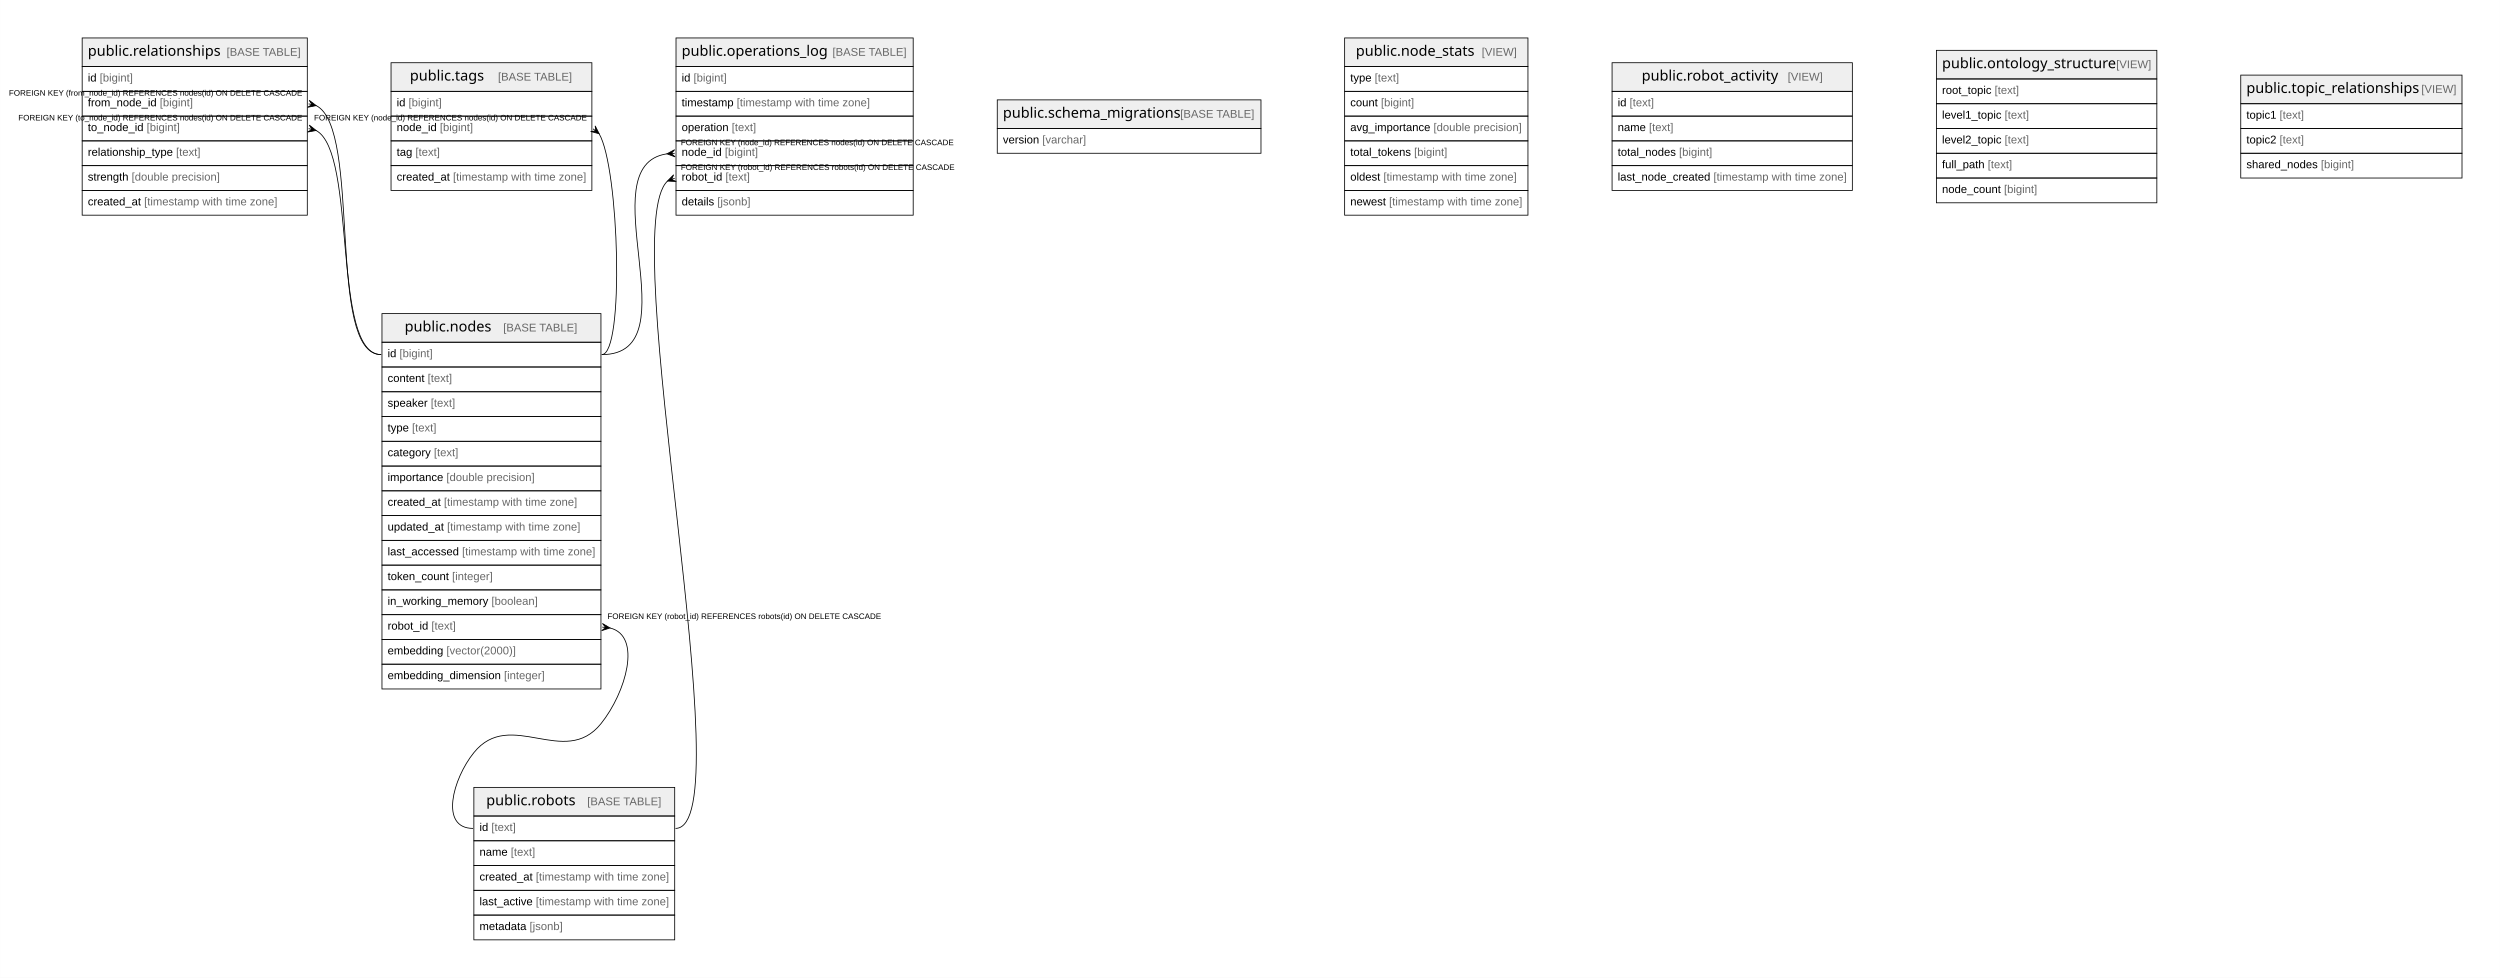
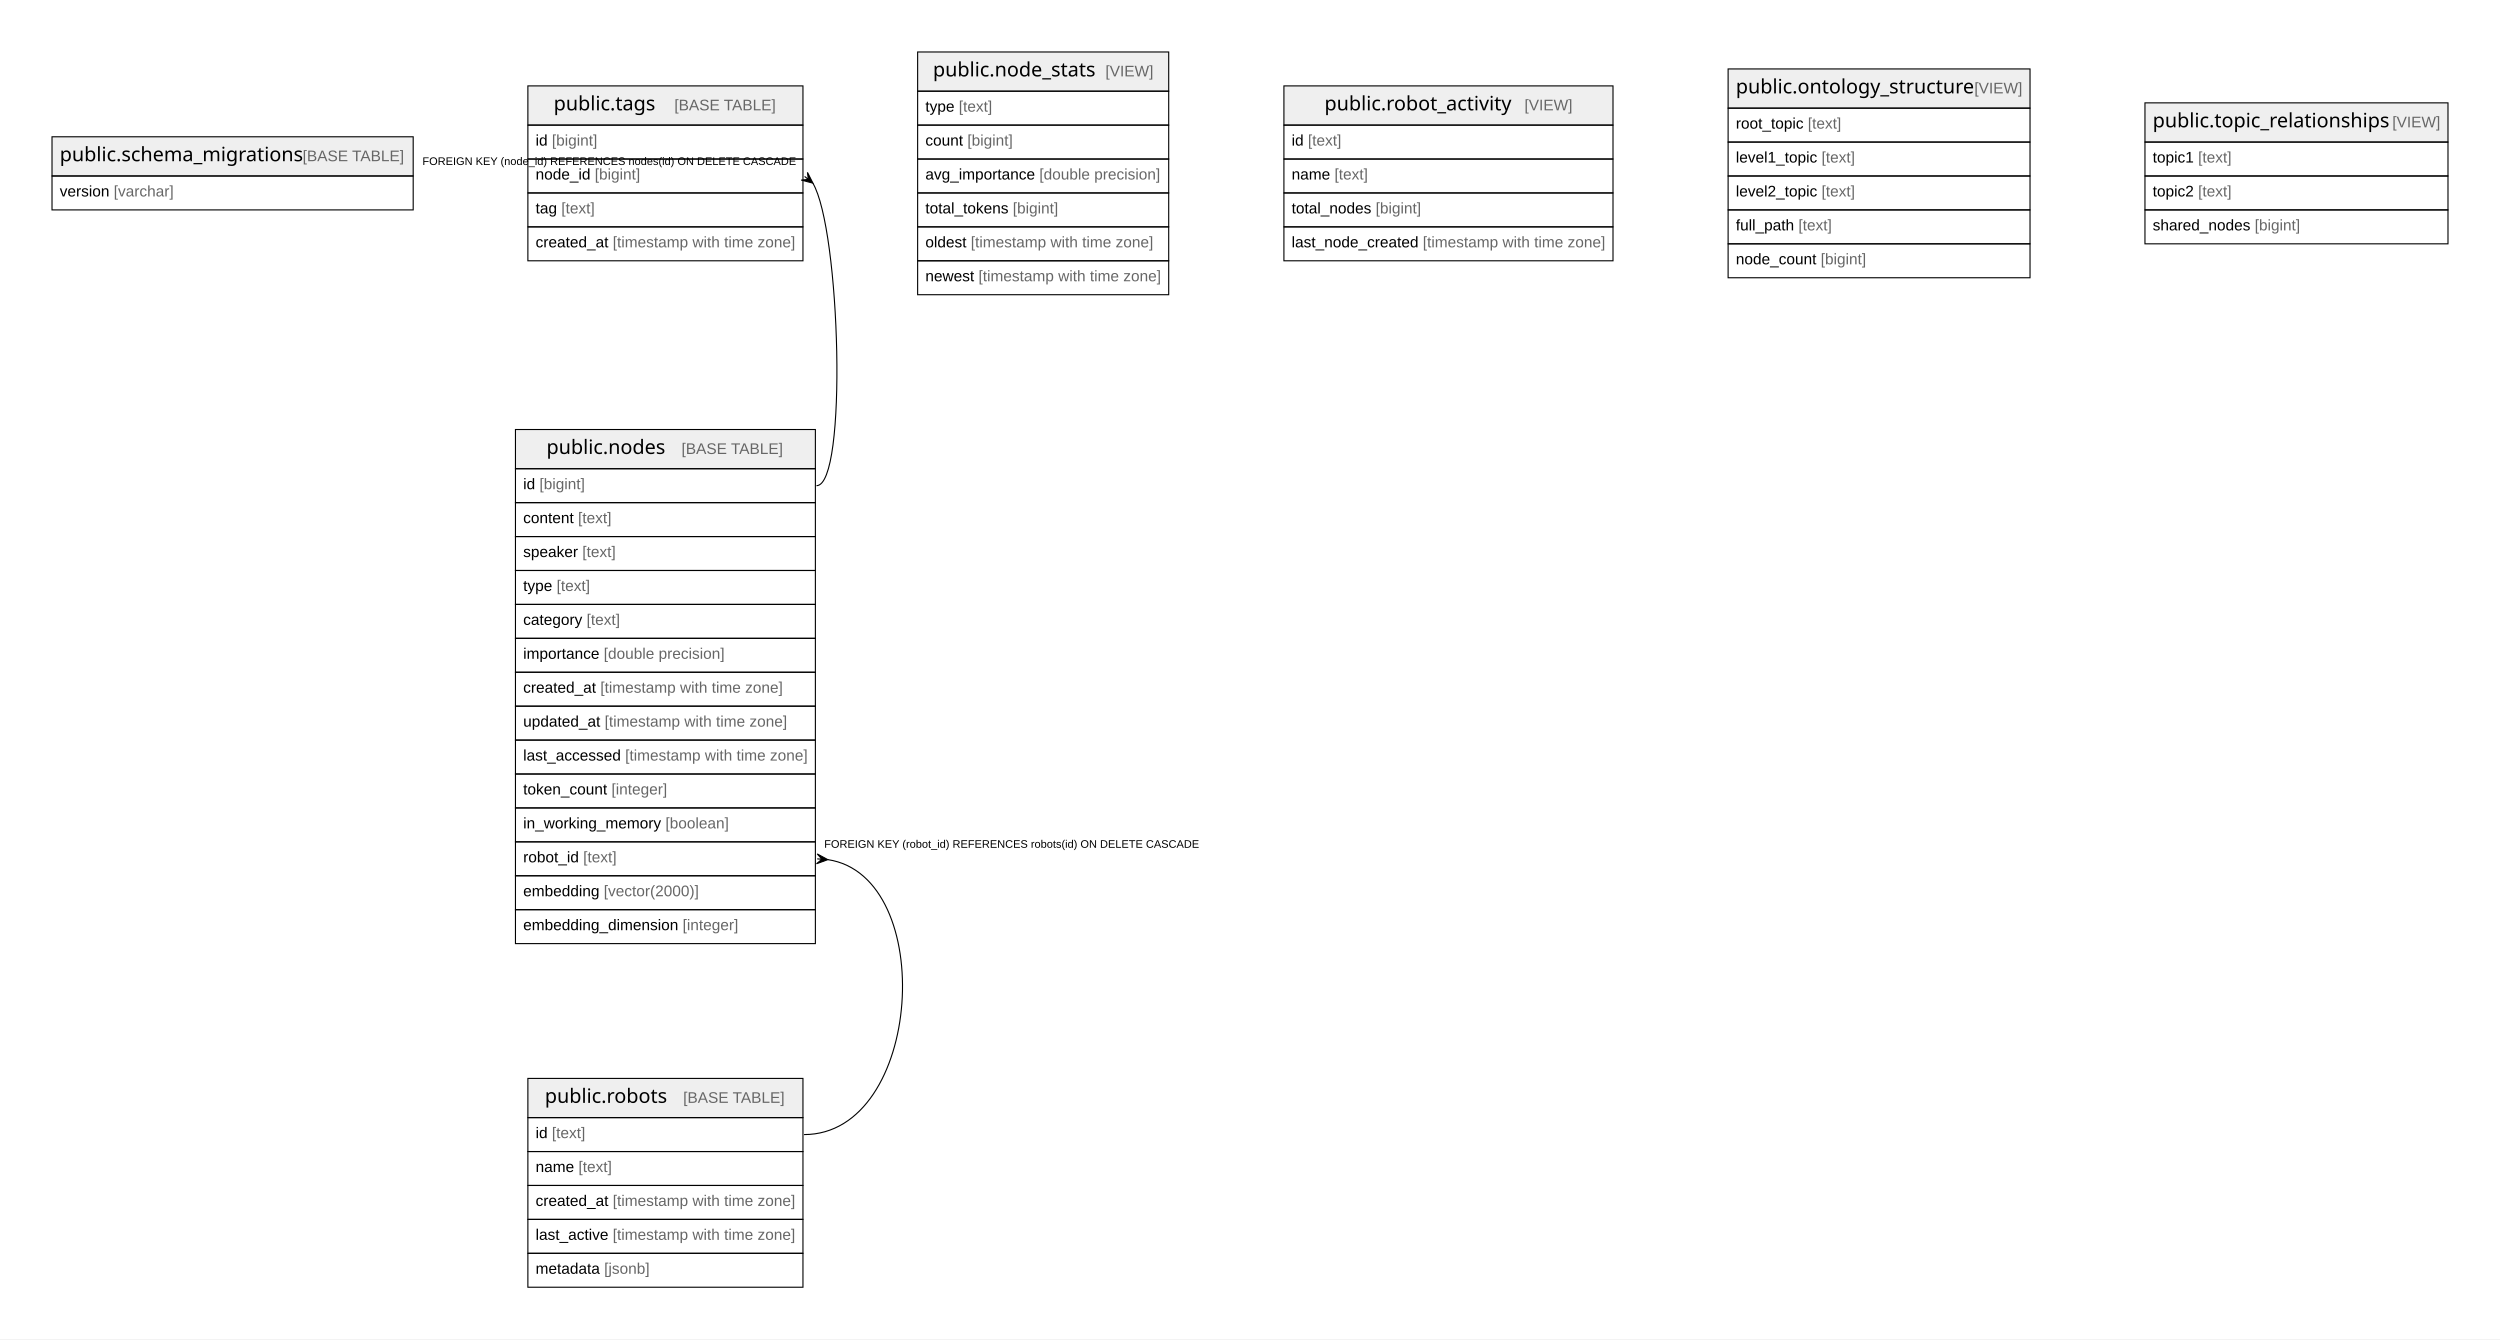
- <svg xmlns="http://www.w3.org/2000/svg" width="3109pt" height="1216pt" viewBox="0.00 0.00 3108.90 1216.00">
+ <svg xmlns="http://www.w3.org/2000/svg" width="2270pt" height="1216pt" viewBox="0.00 0.00 2269.95 1216.00">
  <g id="graph0" class="graph" transform="scale(1 1) rotate(0) translate(4 1212)">
-     <polygon fill="white" stroke="none" points="-4,4 -4,-1212 3104.9,-1212 3104.9,4 -4,4" />
+     <polygon fill="white" stroke="none" points="-4,4 -4,-1212 2265.95,-1212 2265.95,4 -4,4" />
    <g id="node1" class="node">
-       <polygon fill="#efefef" stroke="none" points="98.14,-1129.2 98.14,-1164.8 378.11,-1164.8 378.11,-1129.2 98.14,-1129.2" />
-       <polygon fill="none" stroke="black" points="98.14,-1129.2 98.14,-1164.8 378.11,-1164.8 378.11,-1129.2 98.14,-1129.2" />
-       <text text-anchor="start" x="105.14" y="-1142.6" font-family="Arial Bold" font-size="18.00">public.relationships</text>
-       <text text-anchor="start" x="246.62" y="-1142.6" font-family="Arial" font-size="14.00">    </text>
-       <text text-anchor="start" x="277.74" y="-1142.6" font-family="Arial" font-size="14.00" fill="#666666">[BASE TABLE]</text>
-       <polygon fill="none" stroke="black" points="98.14,-1098.4 98.14,-1129.2 378.11,-1129.2 378.11,-1098.4 98.14,-1098.4" />
-       <text text-anchor="start" x="105.14" y="-1110.6" font-family="Arial" font-size="14.00">id </text>
-       <text text-anchor="start" x="119.93" y="-1110.6" font-family="Arial" font-size="14.00" fill="#666666">[bigint]</text>
-       <polygon fill="none" stroke="black" points="98.14,-1067.6 98.14,-1098.4 378.11,-1098.4 378.11,-1067.6 98.14,-1067.6" />
-       <text text-anchor="start" x="105.14" y="-1079.8" font-family="Arial" font-size="14.00">from_node_id </text>
-       <text text-anchor="start" x="194.64" y="-1079.8" font-family="Arial" font-size="14.00" fill="#666666">[bigint]</text>
-       <polygon fill="none" stroke="black" points="98.14,-1036.8 98.14,-1067.6 378.11,-1067.6 378.11,-1036.8 98.14,-1036.8" />
-       <text text-anchor="start" x="105.14" y="-1049" font-family="Arial" font-size="14.00">to_node_id </text>
-       <text text-anchor="start" x="178.32" y="-1049" font-family="Arial" font-size="14.00" fill="#666666">[bigint]</text>
-       <polygon fill="none" stroke="black" points="98.14,-1006 98.14,-1036.8 378.11,-1036.8 378.11,-1006 98.14,-1006" />
-       <text text-anchor="start" x="105.14" y="-1018.2" font-family="Arial" font-size="14.00">relationship_type </text>
-       <text text-anchor="start" x="214.88" y="-1018.2" font-family="Arial" font-size="14.00" fill="#666666">[text]</text>
-       <polygon fill="none" stroke="black" points="98.14,-975.2 98.14,-1006 378.11,-1006 378.11,-975.2 98.14,-975.2" />
-       <text text-anchor="start" x="105.14" y="-987.4" font-family="Arial" font-size="14.00">strength </text>
-       <text text-anchor="start" x="159.62" y="-987.4" font-family="Arial" font-size="14.00" fill="#666666">[double precision]</text>
-       <polygon fill="none" stroke="black" points="98.14,-944.4 98.14,-975.2 378.11,-975.2 378.11,-944.4 98.14,-944.4" />
-       <text text-anchor="start" x="105.14" y="-956.6" font-family="Arial" font-size="14.00">created_at </text>
-       <text text-anchor="start" x="175.19" y="-956.6" font-family="Arial" font-size="14.00" fill="#666666">[timestamp with time zone]</text>
+       <polygon fill="#efefef" stroke="none" points="43.2,-1052.2 43.2,-1087.8 371.15,-1087.8 371.15,-1052.2 43.2,-1052.2" />
+       <polygon fill="none" stroke="black" points="43.2,-1052.2 43.2,-1087.8 371.15,-1087.8 371.15,-1052.2 43.2,-1052.2" />
+       <text text-anchor="start" x="50.2" y="-1065.6" font-family="Arial Bold" font-size="18.00">public.schema_migrations</text>
+       <text text-anchor="start" x="239.66" y="-1065.6" font-family="Arial" font-size="14.00">    </text>
+       <text text-anchor="start" x="270.77" y="-1065.6" font-family="Arial" font-size="14.00" fill="#666666">[BASE TABLE]</text>
+       <polygon fill="none" stroke="black" points="43.2,-1021.4 43.2,-1052.2 371.15,-1052.2 371.15,-1021.4 43.2,-1021.4" />
+       <text text-anchor="start" x="50.2" y="-1033.6" font-family="Arial" font-size="14.00">version </text>
+       <text text-anchor="start" x="99.22" y="-1033.6" font-family="Arial" font-size="14.00" fill="#666666">[varchar]</text>
+     </g>
+     <g id="node2" class="node">
+       <polygon fill="#efefef" stroke="none" points="475.29,-197.2 475.29,-232.8 725.06,-232.8 725.06,-197.2 475.29,-197.2" />
+       <polygon fill="none" stroke="black" points="475.29,-197.2 475.29,-232.8 725.06,-232.8 725.06,-197.2 475.29,-197.2" />
+       <text text-anchor="start" x="490.68" y="-210.6" font-family="Arial Bold" font-size="18.00">public.robots</text>
+       <text text-anchor="start" x="585.17" y="-210.6" font-family="Arial" font-size="14.00">    </text>
+       <text text-anchor="start" x="616.29" y="-210.6" font-family="Arial" font-size="14.00" fill="#666666">[BASE TABLE]</text>
+       <polygon fill="none" stroke="black" points="475.29,-166.4 475.29,-197.2 725.06,-197.2 725.06,-166.4 475.29,-166.4" />
+       <text text-anchor="start" x="482.29" y="-178.6" font-family="Arial" font-size="14.00">id </text>
+       <text text-anchor="start" x="497.07" y="-178.6" font-family="Arial" font-size="14.00" fill="#666666">[text]</text>
+       <polygon fill="none" stroke="black" points="475.29,-135.6 475.29,-166.4 725.06,-166.4 725.06,-135.6 475.29,-135.6" />
+       <text text-anchor="start" x="482.29" y="-147.8" font-family="Arial" font-size="14.00">name </text>
+       <text text-anchor="start" x="521.2" y="-147.8" font-family="Arial" font-size="14.00" fill="#666666">[text]</text>
+       <polygon fill="none" stroke="black" points="475.29,-104.8 475.29,-135.6 725.06,-135.6 725.06,-104.8 475.29,-104.8" />
+       <text text-anchor="start" x="482.29" y="-117" font-family="Arial" font-size="14.00">created_at </text>
+       <text text-anchor="start" x="552.34" y="-117" font-family="Arial" font-size="14.00" fill="#666666">[timestamp with time zone]</text>
+       <polygon fill="none" stroke="black" points="475.29,-74 475.29,-104.8 725.06,-104.8 725.06,-74 475.29,-74" />
+       <text text-anchor="start" x="482.29" y="-86.2" font-family="Arial" font-size="14.00">last_active </text>
+       <text text-anchor="start" x="552.32" y="-86.2" font-family="Arial" font-size="14.00" fill="#666666">[timestamp with time zone]</text>
+       <polygon fill="none" stroke="black" points="475.29,-43.2 475.29,-74 725.06,-74 725.06,-43.2 475.29,-43.2" />
+       <text text-anchor="start" x="482.29" y="-55.4" font-family="Arial" font-size="14.00">metadata </text>
+       <text text-anchor="start" x="544.55" y="-55.4" font-family="Arial" font-size="14.00" fill="#666666">[jsonb]</text>
+     </g>
+     <g id="node3" class="node">
+       <polygon fill="#efefef" stroke="none" points="464.01,-786.4 464.01,-822 736.34,-822 736.34,-786.4 464.01,-786.4" />
+       <polygon fill="none" stroke="black" points="464.01,-786.4 464.01,-822 736.34,-822 736.34,-786.4 464.01,-786.4" />
+       <text text-anchor="start" x="492.19" y="-799.8" font-family="Arial Bold" font-size="18.00">public.nodes</text>
+       <text text-anchor="start" x="583.67" y="-799.8" font-family="Arial" font-size="14.00">    </text>
+       <text text-anchor="start" x="614.79" y="-799.8" font-family="Arial" font-size="14.00" fill="#666666">[BASE TABLE]</text>
+       <polygon fill="none" stroke="black" points="464.01,-755.6 464.01,-786.4 736.34,-786.4 736.34,-755.6 464.01,-755.6" />
+       <text text-anchor="start" x="471.01" y="-767.8" font-family="Arial" font-size="14.00">id </text>
+       <text text-anchor="start" x="485.79" y="-767.8" font-family="Arial" font-size="14.00" fill="#666666">[bigint]</text>
+       <polygon fill="none" stroke="black" points="464.01,-724.8 464.01,-755.6 736.34,-755.6 736.34,-724.8 464.01,-724.8" />
+       <text text-anchor="start" x="471.01" y="-737" font-family="Arial" font-size="14.00">content </text>
+       <text text-anchor="start" x="520.82" y="-737" font-family="Arial" font-size="14.00" fill="#666666">[text]</text>
+       <polygon fill="none" stroke="black" points="464.01,-694 464.01,-724.8 736.34,-724.8 736.34,-694 464.01,-694" />
+       <text text-anchor="start" x="471.01" y="-706.2" font-family="Arial" font-size="14.00">speaker </text>
+       <text text-anchor="start" x="524.7" y="-706.2" font-family="Arial" font-size="14.00" fill="#666666">[text]</text>
+       <polygon fill="none" stroke="black" points="464.01,-663.2 464.01,-694 736.34,-694 736.34,-663.2 464.01,-663.2" />
+       <text text-anchor="start" x="471.01" y="-675.4" font-family="Arial" font-size="14.00">type </text>
+       <text text-anchor="start" x="501.36" y="-675.4" font-family="Arial" font-size="14.00" fill="#666666">[text]</text>
+       <polygon fill="none" stroke="black" points="464.01,-632.4 464.01,-663.2 736.34,-663.2 736.34,-632.4 464.01,-632.4" />
+       <text text-anchor="start" x="471.01" y="-644.6" font-family="Arial" font-size="14.00">category </text>
+       <text text-anchor="start" x="528.59" y="-644.6" font-family="Arial" font-size="14.00" fill="#666666">[text]</text>
+       <polygon fill="none" stroke="black" points="464.01,-601.6 464.01,-632.4 736.34,-632.4 736.34,-601.6 464.01,-601.6" />
+       <text text-anchor="start" x="471.01" y="-613.8" font-family="Arial" font-size="14.00">importance </text>
+       <text text-anchor="start" x="544.15" y="-613.8" font-family="Arial" font-size="14.00" fill="#666666">[double precision]</text>
+       <polygon fill="none" stroke="black" points="464.01,-570.8 464.01,-601.6 736.34,-601.6 736.34,-570.8 464.01,-570.8" />
+       <text text-anchor="start" x="471.01" y="-583" font-family="Arial" font-size="14.00">created_at </text>
+       <text text-anchor="start" x="541.06" y="-583" font-family="Arial" font-size="14.00" fill="#666666">[timestamp with time zone]</text>
+       <polygon fill="none" stroke="black" points="464.01,-540 464.01,-570.8 736.34,-570.8 736.34,-540 464.01,-540" />
+       <text text-anchor="start" x="471.01" y="-552.2" font-family="Arial" font-size="14.00">updated_at </text>
+       <text text-anchor="start" x="544.97" y="-552.2" font-family="Arial" font-size="14.00" fill="#666666">[timestamp with time zone]</text>
+       <polygon fill="none" stroke="black" points="464.01,-509.2 464.01,-540 736.34,-540 736.34,-509.2 464.01,-509.2" />
+       <text text-anchor="start" x="471.01" y="-521.4" font-family="Arial" font-size="14.00">last_accessed </text>
+       <text text-anchor="start" x="563.61" y="-521.4" font-family="Arial" font-size="14.00" fill="#666666">[timestamp with time zone]</text>
+       <polygon fill="none" stroke="black" points="464.01,-478.4 464.01,-509.2 736.34,-509.2 736.34,-478.4 464.01,-478.4" />
+       <text text-anchor="start" x="471.01" y="-490.6" font-family="Arial" font-size="14.00">token_count </text>
+       <text text-anchor="start" x="551.18" y="-490.6" font-family="Arial" font-size="14.00" fill="#666666">[integer]</text>
+       <polygon fill="none" stroke="black" points="464.01,-447.6 464.01,-478.4 736.34,-478.4 736.34,-447.6 464.01,-447.6" />
+       <text text-anchor="start" x="471.01" y="-459.8" font-family="Arial" font-size="14.00">in_working_memory </text>
+       <text text-anchor="start" x="600.17" y="-459.8" font-family="Arial" font-size="14.00" fill="#666666">[boolean]</text>
+       <polygon fill="none" stroke="black" points="464.01,-416.8 464.01,-447.6 736.34,-447.6 736.34,-416.8 464.01,-416.8" />
+       <text text-anchor="start" x="471.01" y="-429" font-family="Arial" font-size="14.00">robot_id </text>
+       <text text-anchor="start" x="525.49" y="-429" font-family="Arial" font-size="14.00" fill="#666666">[text]</text>
+       <polygon fill="none" stroke="black" points="464.01,-386 464.01,-416.8 736.34,-416.8 736.34,-386 464.01,-386" />
+       <text text-anchor="start" x="471.01" y="-398.2" font-family="Arial" font-size="14.00">embedding </text>
+       <text text-anchor="start" x="544.17" y="-398.2" font-family="Arial" font-size="14.00" fill="#666666">[vector(2000)]</text>
+       <polygon fill="none" stroke="black" points="464.01,-355.2 464.01,-386 736.34,-386 736.34,-355.2 464.01,-355.2" />
+       <text text-anchor="start" x="471.01" y="-367.4" font-family="Arial" font-size="14.00">embedding_dimension </text>
+       <text text-anchor="start" x="615.77" y="-367.4" font-family="Arial" font-size="14.00" fill="#666666">[integer]</text>
+     </g>
+     <g id="edge1" class="edge">
+       <path fill="none" stroke="black" d="M747.73,-431.44C847.91,-416.32 833.87,-181.8 726.06,-181.8" />
+       <polygon fill="black" stroke="black" points="747.64,-431.44 737.34,-427.69 742.32,-431.83 738.01,-432.15 738.01,-432.15 738.01,-432.15 742.32,-431.83 738,-436.66 747.64,-431.44" />
+       <text text-anchor="start" x="744.34" y="-442.2" font-family="Arial" font-size="10.00">FOREIGN KEY (robot_id) REFERENCES robots(id) ON DELETE CASCADE</text>
    </g>
    <g id="node4" class="node">
-       <polygon fill="#efefef" stroke="none" points="470.96,-786.4 470.96,-822 743.29,-822 743.29,-786.4 470.96,-786.4" />
-       <polygon fill="none" stroke="black" points="470.96,-786.4 470.96,-822 743.29,-822 743.29,-786.4 470.96,-786.4" />
-       <text text-anchor="start" x="499.14" y="-799.8" font-family="Arial Bold" font-size="18.00">public.nodes</text>
-       <text text-anchor="start" x="590.62" y="-799.8" font-family="Arial" font-size="14.00">    </text>
-       <text text-anchor="start" x="621.74" y="-799.8" font-family="Arial" font-size="14.00" fill="#666666">[BASE TABLE]</text>
-       <polygon fill="none" stroke="black" points="470.96,-755.6 470.96,-786.4 743.29,-786.4 743.29,-755.6 470.96,-755.6" />
-       <text text-anchor="start" x="477.96" y="-767.8" font-family="Arial" font-size="14.00">id </text>
-       <text text-anchor="start" x="492.75" y="-767.8" font-family="Arial" font-size="14.00" fill="#666666">[bigint]</text>
-       <polygon fill="none" stroke="black" points="470.96,-724.8 470.96,-755.6 743.29,-755.6 743.29,-724.8 470.96,-724.8" />
-       <text text-anchor="start" x="477.96" y="-737" font-family="Arial" font-size="14.00">content </text>
-       <text text-anchor="start" x="527.77" y="-737" font-family="Arial" font-size="14.00" fill="#666666">[text]</text>
-       <polygon fill="none" stroke="black" points="470.96,-694 470.96,-724.8 743.29,-724.8 743.29,-694 470.96,-694" />
-       <text text-anchor="start" x="477.96" y="-706.2" font-family="Arial" font-size="14.00">speaker </text>
-       <text text-anchor="start" x="531.66" y="-706.2" font-family="Arial" font-size="14.00" fill="#666666">[text]</text>
-       <polygon fill="none" stroke="black" points="470.96,-663.2 470.96,-694 743.29,-694 743.29,-663.2 470.96,-663.2" />
-       <text text-anchor="start" x="477.96" y="-675.4" font-family="Arial" font-size="14.00">type </text>
-       <text text-anchor="start" x="508.31" y="-675.4" font-family="Arial" font-size="14.00" fill="#666666">[text]</text>
-       <polygon fill="none" stroke="black" points="470.96,-632.4 470.96,-663.2 743.29,-663.2 743.29,-632.4 470.96,-632.4" />
-       <text text-anchor="start" x="477.96" y="-644.6" font-family="Arial" font-size="14.00">category </text>
-       <text text-anchor="start" x="535.54" y="-644.6" font-family="Arial" font-size="14.00" fill="#666666">[text]</text>
-       <polygon fill="none" stroke="black" points="470.96,-601.6 470.96,-632.4 743.29,-632.4 743.29,-601.6 470.96,-601.6" />
-       <text text-anchor="start" x="477.96" y="-613.8" font-family="Arial" font-size="14.00">importance </text>
-       <text text-anchor="start" x="551.1" y="-613.8" font-family="Arial" font-size="14.00" fill="#666666">[double precision]</text>
-       <polygon fill="none" stroke="black" points="470.96,-570.8 470.96,-601.6 743.29,-601.6 743.29,-570.8 470.96,-570.8" />
-       <text text-anchor="start" x="477.96" y="-583" font-family="Arial" font-size="14.00">created_at </text>
-       <text text-anchor="start" x="548.01" y="-583" font-family="Arial" font-size="14.00" fill="#666666">[timestamp with time zone]</text>
-       <polygon fill="none" stroke="black" points="470.96,-540 470.96,-570.8 743.29,-570.8 743.29,-540 470.96,-540" />
-       <text text-anchor="start" x="477.96" y="-552.2" font-family="Arial" font-size="14.00">updated_at </text>
-       <text text-anchor="start" x="551.92" y="-552.2" font-family="Arial" font-size="14.00" fill="#666666">[timestamp with time zone]</text>
-       <polygon fill="none" stroke="black" points="470.96,-509.2 470.96,-540 743.29,-540 743.29,-509.2 470.96,-509.2" />
-       <text text-anchor="start" x="477.96" y="-521.4" font-family="Arial" font-size="14.00">last_accessed </text>
-       <text text-anchor="start" x="570.57" y="-521.4" font-family="Arial" font-size="14.00" fill="#666666">[timestamp with time zone]</text>
-       <polygon fill="none" stroke="black" points="470.96,-478.4 470.96,-509.2 743.29,-509.2 743.29,-478.4 470.96,-478.4" />
-       <text text-anchor="start" x="477.96" y="-490.6" font-family="Arial" font-size="14.00">token_count </text>
-       <text text-anchor="start" x="558.13" y="-490.6" font-family="Arial" font-size="14.00" fill="#666666">[integer]</text>
-       <polygon fill="none" stroke="black" points="470.96,-447.6 470.96,-478.4 743.29,-478.4 743.29,-447.6 470.96,-447.6" />
-       <text text-anchor="start" x="477.96" y="-459.8" font-family="Arial" font-size="14.00">in_working_memory </text>
-       <text text-anchor="start" x="607.12" y="-459.8" font-family="Arial" font-size="14.00" fill="#666666">[boolean]</text>
-       <polygon fill="none" stroke="black" points="470.96,-416.8 470.96,-447.6 743.29,-447.6 743.29,-416.8 470.96,-416.8" />
-       <text text-anchor="start" x="477.96" y="-429" font-family="Arial" font-size="14.00">robot_id </text>
-       <text text-anchor="start" x="532.44" y="-429" font-family="Arial" font-size="14.00" fill="#666666">[text]</text>
-       <polygon fill="none" stroke="black" points="470.96,-386 470.96,-416.8 743.29,-416.8 743.29,-386 470.96,-386" />
-       <text text-anchor="start" x="477.96" y="-398.2" font-family="Arial" font-size="14.00">embedding </text>
-       <text text-anchor="start" x="551.12" y="-398.2" font-family="Arial" font-size="14.00" fill="#666666">[vector(2000)]</text>
-       <polygon fill="none" stroke="black" points="470.96,-355.2 470.96,-386 743.29,-386 743.29,-355.2 470.96,-355.2" />
-       <text text-anchor="start" x="477.96" y="-367.4" font-family="Arial" font-size="14.00">embedding_dimension </text>
-       <text text-anchor="start" x="622.72" y="-367.4" font-family="Arial" font-size="14.00" fill="#666666">[integer]</text>
-     </g>
-     <g id="edge1" class="edge">
-       <path fill="none" stroke="black" d="M389.17,-1080.67C446.2,-1052.12 401.41,-771 469.96,-771" />
-       <polygon fill="black" stroke="black" points="389.18,-1080.67 378.42,-1078.54 383.98,-1081.87 379.76,-1082.85 379.76,-1082.85 379.76,-1082.85 383.98,-1081.87 380.45,-1087.31 389.18,-1080.67" />
-       <text text-anchor="start" x="7" y="-1093" font-family="Arial" font-size="10.00">FOREIGN KEY (from_node_id) REFERENCES nodes(id) ON DELETE CASCADE</text>
+       <polygon fill="#efefef" stroke="none" points="475.29,-1098.4 475.29,-1134 725.06,-1134 725.06,-1098.4 475.29,-1098.4" />
+       <polygon fill="none" stroke="black" points="475.29,-1098.4 475.29,-1134 725.06,-1134 725.06,-1098.4 475.29,-1098.4" />
+       <text text-anchor="start" x="498.69" y="-1111.8" font-family="Arial Bold" font-size="18.00">public.tags</text>
+       <text text-anchor="start" x="577.17" y="-1111.8" font-family="Arial" font-size="14.00">    </text>
+       <text text-anchor="start" x="608.29" y="-1111.8" font-family="Arial" font-size="14.00" fill="#666666">[BASE TABLE]</text>
+       <polygon fill="none" stroke="black" points="475.29,-1067.6 475.29,-1098.4 725.06,-1098.4 725.06,-1067.6 475.29,-1067.6" />
+       <text text-anchor="start" x="482.29" y="-1079.8" font-family="Arial" font-size="14.00">id </text>
+       <text text-anchor="start" x="497.07" y="-1079.8" font-family="Arial" font-size="14.00" fill="#666666">[bigint]</text>
+       <polygon fill="none" stroke="black" points="475.29,-1036.8 475.29,-1067.6 725.06,-1067.6 725.06,-1036.8 475.29,-1036.8" />
+       <text text-anchor="start" x="482.29" y="-1049" font-family="Arial" font-size="14.00">node_id </text>
+       <text text-anchor="start" x="536" y="-1049" font-family="Arial" font-size="14.00" fill="#666666">[bigint]</text>
+       <polygon fill="none" stroke="black" points="475.29,-1006 475.29,-1036.8 725.06,-1036.8 725.06,-1006 475.29,-1006" />
+       <text text-anchor="start" x="482.29" y="-1018.2" font-family="Arial" font-size="14.00">tag </text>
+       <text text-anchor="start" x="505.64" y="-1018.2" font-family="Arial" font-size="14.00" fill="#666666">[text]</text>
+       <polygon fill="none" stroke="black" points="475.29,-975.2 475.29,-1006 725.06,-1006 725.06,-975.2 475.29,-975.2" />
+       <text text-anchor="start" x="482.29" y="-987.4" font-family="Arial" font-size="14.00">created_at </text>
+       <text text-anchor="start" x="552.34" y="-987.4" font-family="Arial" font-size="14.00" fill="#666666">[timestamp with time zone]</text>
    </g>
    <g id="edge2" class="edge">
-       <path fill="none" stroke="black" d="M388.96,-1049.77C440.67,-1022.28 407.88,-771 469.96,-771" />
-       <polygon fill="black" stroke="black" points="389.14,-1049.73 378.35,-1047.75 383.96,-1051 379.76,-1052.04 379.76,-1052.04 379.76,-1052.04 383.96,-1051 380.51,-1056.49 389.14,-1049.73" />
-       <text text-anchor="start" x="18.66" y="-1062.2" font-family="Arial" font-size="10.00">FOREIGN KEY (to_node_id) REFERENCES nodes(id) ON DELETE CASCADE</text>
-     </g>
-     <g id="node2" class="node">
-       <polygon fill="#efefef" stroke="none" points="1236.15,-1052.2 1236.15,-1087.8 1564.1,-1087.8 1564.1,-1052.2 1236.15,-1052.2" />
-       <polygon fill="none" stroke="black" points="1236.15,-1052.2 1236.15,-1087.8 1564.1,-1087.8 1564.1,-1052.2 1236.15,-1052.2" />
-       <text text-anchor="start" x="1243.15" y="-1065.6" font-family="Arial Bold" font-size="18.00">public.schema_migrations</text>
-       <text text-anchor="start" x="1432.61" y="-1065.6" font-family="Arial" font-size="14.00">    </text>
-       <text text-anchor="start" x="1463.73" y="-1065.6" font-family="Arial" font-size="14.00" fill="#666666">[BASE TABLE]</text>
-       <polygon fill="none" stroke="black" points="1236.15,-1021.4 1236.15,-1052.2 1564.1,-1052.2 1564.1,-1021.4 1236.15,-1021.4" />
-       <text text-anchor="start" x="1243.15" y="-1033.6" font-family="Arial" font-size="14.00">version </text>
-       <text text-anchor="start" x="1292.17" y="-1033.6" font-family="Arial" font-size="14.00" fill="#666666">[varchar]</text>
-     </g>
-     <g id="node3" class="node">
-       <polygon fill="#efefef" stroke="none" points="585.24,-197.2 585.24,-232.8 835.01,-232.8 835.01,-197.2 585.24,-197.2" />
-       <polygon fill="none" stroke="black" points="585.24,-197.2 585.24,-232.8 835.01,-232.8 835.01,-197.2 585.24,-197.2" />
-       <text text-anchor="start" x="600.63" y="-210.6" font-family="Arial Bold" font-size="18.00">public.robots</text>
-       <text text-anchor="start" x="695.12" y="-210.6" font-family="Arial" font-size="14.00">    </text>
-       <text text-anchor="start" x="726.24" y="-210.6" font-family="Arial" font-size="14.00" fill="#666666">[BASE TABLE]</text>
-       <polygon fill="none" stroke="black" points="585.24,-166.4 585.24,-197.2 835.01,-197.2 835.01,-166.4 585.24,-166.4" />
-       <text text-anchor="start" x="592.24" y="-178.6" font-family="Arial" font-size="14.00">id </text>
-       <text text-anchor="start" x="607.02" y="-178.6" font-family="Arial" font-size="14.00" fill="#666666">[text]</text>
-       <polygon fill="none" stroke="black" points="585.24,-135.6 585.24,-166.4 835.01,-166.4 835.01,-135.6 585.24,-135.6" />
-       <text text-anchor="start" x="592.24" y="-147.8" font-family="Arial" font-size="14.00">name </text>
-       <text text-anchor="start" x="631.15" y="-147.8" font-family="Arial" font-size="14.00" fill="#666666">[text]</text>
-       <polygon fill="none" stroke="black" points="585.24,-104.8 585.24,-135.6 835.01,-135.6 835.01,-104.8 585.24,-104.8" />
-       <text text-anchor="start" x="592.24" y="-117" font-family="Arial" font-size="14.00">created_at </text>
-       <text text-anchor="start" x="662.29" y="-117" font-family="Arial" font-size="14.00" fill="#666666">[timestamp with time zone]</text>
-       <polygon fill="none" stroke="black" points="585.24,-74 585.24,-104.8 835.01,-104.8 835.01,-74 585.24,-74" />
-       <text text-anchor="start" x="592.24" y="-86.2" font-family="Arial" font-size="14.00">last_active </text>
-       <text text-anchor="start" x="662.27" y="-86.2" font-family="Arial" font-size="14.00" fill="#666666">[timestamp with time zone]</text>
-       <polygon fill="none" stroke="black" points="585.24,-43.2 585.24,-74 835.01,-74 835.01,-43.2 585.24,-43.2" />
-       <text text-anchor="start" x="592.24" y="-55.4" font-family="Arial" font-size="14.00">metadata </text>
-       <text text-anchor="start" x="654.5" y="-55.4" font-family="Arial" font-size="14.00" fill="#666666">[jsonb]</text>
-     </g>
-     <g id="edge3" class="edge">
-       <path fill="none" stroke="black" d="M754.48,-431.07C794.71,-421.33 774.43,-350.7 743.29,-312 698.12,-255.87 630.47,-332.08 585.24,-276 558.95,-243.41 542.37,-181.8 584.24,-181.8" />
-       <polygon fill="black" stroke="black" points="754.56,-431.07 744.13,-427.69 749.26,-431.65 744.95,-432.13 744.95,-432.13 744.95,-432.13 749.26,-431.65 745.12,-436.64 754.56,-431.07" />
-       <text text-anchor="start" x="751.29" y="-442.2" font-family="Arial" font-size="10.00">FOREIGN KEY (robot_id) REFERENCES robots(id) ON DELETE CASCADE</text>
+       <path fill="none" stroke="black" d="M733.99,-1045.8C759.01,-1003.94 765.8,-771 737.34,-771" />
+       <polygon fill="black" stroke="black" points="734.1,-1045.71 723.49,-1048.49 729.95,-1049.06 726.58,-1051.78 726.58,-1051.78 726.58,-1051.78 729.95,-1049.06 729.15,-1055.49 734.1,-1045.71" />
+       <text text-anchor="start" x="379.51" y="-1062.2" font-family="Arial" font-size="10.00">FOREIGN KEY (node_id) REFERENCES nodes(id) ON DELETE CASCADE</text>
    </g>
    <g id="node5" class="node">
-       <polygon fill="#efefef" stroke="none" points="482.24,-1098.4 482.24,-1134 732.01,-1134 732.01,-1098.4 482.24,-1098.4" />
-       <polygon fill="none" stroke="black" points="482.24,-1098.4 482.24,-1134 732.01,-1134 732.01,-1098.4 482.24,-1098.4" />
-       <text text-anchor="start" x="505.64" y="-1111.8" font-family="Arial Bold" font-size="18.00">public.tags</text>
-       <text text-anchor="start" x="584.12" y="-1111.8" font-family="Arial" font-size="14.00">    </text>
-       <text text-anchor="start" x="615.24" y="-1111.8" font-family="Arial" font-size="14.00" fill="#666666">[BASE TABLE]</text>
-       <polygon fill="none" stroke="black" points="482.24,-1067.6 482.24,-1098.4 732.01,-1098.4 732.01,-1067.6 482.24,-1067.6" />
-       <text text-anchor="start" x="489.24" y="-1079.8" font-family="Arial" font-size="14.00">id </text>
-       <text text-anchor="start" x="504.02" y="-1079.8" font-family="Arial" font-size="14.00" fill="#666666">[bigint]</text>
-       <polygon fill="none" stroke="black" points="482.24,-1036.8 482.24,-1067.6 732.01,-1067.6 732.01,-1036.8 482.24,-1036.8" />
-       <text text-anchor="start" x="489.24" y="-1049" font-family="Arial" font-size="14.00">node_id </text>
-       <text text-anchor="start" x="542.96" y="-1049" font-family="Arial" font-size="14.00" fill="#666666">[bigint]</text>
-       <polygon fill="none" stroke="black" points="482.24,-1006 482.24,-1036.8 732.01,-1036.8 732.01,-1006 482.24,-1006" />
-       <text text-anchor="start" x="489.24" y="-1018.2" font-family="Arial" font-size="14.00">tag </text>
-       <text text-anchor="start" x="512.59" y="-1018.2" font-family="Arial" font-size="14.00" fill="#666666">[text]</text>
-       <polygon fill="none" stroke="black" points="482.24,-975.2 482.24,-1006 732.01,-1006 732.01,-975.2 482.24,-975.2" />
-       <text text-anchor="start" x="489.24" y="-987.4" font-family="Arial" font-size="14.00">created_at </text>
-       <text text-anchor="start" x="559.29" y="-987.4" font-family="Arial" font-size="14.00" fill="#666666">[timestamp with time zone]</text>
-     </g>
-     <g id="edge4" class="edge">
-       <path fill="none" stroke="black" d="M740.94,-1045.8C765.96,-1003.94 772.75,-771 744.29,-771" />
-       <polygon fill="black" stroke="black" points="741.05,-1045.71 730.44,-1048.49 736.9,-1049.06 733.53,-1051.78 733.53,-1051.78 733.53,-1051.78 736.9,-1049.06 736.1,-1055.49 741.05,-1045.71" />
-       <text text-anchor="start" x="386.46" y="-1062.2" font-family="Arial" font-size="10.00">FOREIGN KEY (node_id) REFERENCES nodes(id) ON DELETE CASCADE</text>
+       <polygon fill="#efefef" stroke="none" points="829.19,-1129.2 829.19,-1164.8 1057.16,-1164.8 1057.16,-1129.2 829.19,-1129.2" />
+       <polygon fill="none" stroke="black" points="829.19,-1129.2 829.19,-1164.8 1057.16,-1164.8 1057.16,-1129.2 829.19,-1129.2" />
+       <text text-anchor="start" x="843.09" y="-1142.6" font-family="Arial Bold" font-size="18.00">public.node_stats</text>
+       <text text-anchor="start" x="968.58" y="-1142.6" font-family="Arial" font-size="14.00">    </text>
+       <text text-anchor="start" x="999.69" y="-1142.6" font-family="Arial" font-size="14.00" fill="#666666">[VIEW]</text>
+       <polygon fill="none" stroke="black" points="829.19,-1098.4 829.19,-1129.2 1057.16,-1129.2 1057.16,-1098.4 829.19,-1098.4" />
+       <text text-anchor="start" x="836.19" y="-1110.6" font-family="Arial" font-size="14.00">type </text>
+       <text text-anchor="start" x="866.54" y="-1110.6" font-family="Arial" font-size="14.00" fill="#666666">[text]</text>
+       <polygon fill="none" stroke="black" points="829.19,-1067.6 829.19,-1098.4 1057.16,-1098.4 1057.16,-1067.6 829.19,-1067.6" />
+       <text text-anchor="start" x="836.19" y="-1079.8" font-family="Arial" font-size="14.00">count </text>
+       <text text-anchor="start" x="874.33" y="-1079.8" font-family="Arial" font-size="14.00" fill="#666666">[bigint]</text>
+       <polygon fill="none" stroke="black" points="829.19,-1036.8 829.19,-1067.6 1057.16,-1067.6 1057.16,-1036.8 829.19,-1036.8" />
+       <text text-anchor="start" x="836.19" y="-1049" font-family="Arial" font-size="14.00">avg_importance </text>
+       <text text-anchor="start" x="939.69" y="-1049" font-family="Arial" font-size="14.00" fill="#666666">[double precision]</text>
+       <polygon fill="none" stroke="black" points="829.19,-1006 829.19,-1036.8 1057.16,-1036.8 1057.16,-1006 829.19,-1006" />
+       <text text-anchor="start" x="836.19" y="-1018.2" font-family="Arial" font-size="14.00">total_tokens </text>
+       <text text-anchor="start" x="915.57" y="-1018.2" font-family="Arial" font-size="14.00" fill="#666666">[bigint]</text>
+       <polygon fill="none" stroke="black" points="829.19,-975.2 829.19,-1006 1057.16,-1006 1057.16,-975.2 829.19,-975.2" />
+       <text text-anchor="start" x="836.19" y="-987.4" font-family="Arial" font-size="14.00">oldest </text>
+       <text text-anchor="start" x="877.44" y="-987.4" font-family="Arial" font-size="14.00" fill="#666666">[timestamp with time zone]</text>
+       <polygon fill="none" stroke="black" points="829.19,-944.4 829.19,-975.2 1057.16,-975.2 1057.16,-944.4 829.19,-944.4" />
+       <text text-anchor="start" x="836.19" y="-956.6" font-family="Arial" font-size="14.00">newest </text>
+       <text text-anchor="start" x="884.44" y="-956.6" font-family="Arial" font-size="14.00" fill="#666666">[timestamp with time zone]</text>
    </g>
    <g id="node6" class="node">
-       <polygon fill="#efefef" stroke="none" points="836.64,-1129.2 836.64,-1164.8 1131.6,-1164.8 1131.6,-1129.2 836.64,-1129.2" />
-       <polygon fill="none" stroke="black" points="836.64,-1129.2 836.64,-1164.8 1131.6,-1164.8 1131.6,-1129.2 836.64,-1129.2" />
-       <text text-anchor="start" x="843.64" y="-1142.6" font-family="Arial Bold" font-size="18.00">public.operations_log</text>
-       <text text-anchor="start" x="1000.12" y="-1142.6" font-family="Arial" font-size="14.00">    </text>
-       <text text-anchor="start" x="1031.23" y="-1142.6" font-family="Arial" font-size="14.00" fill="#666666">[BASE TABLE]</text>
-       <polygon fill="none" stroke="black" points="836.64,-1098.4 836.64,-1129.2 1131.6,-1129.2 1131.6,-1098.4 836.64,-1098.4" />
-       <text text-anchor="start" x="843.64" y="-1110.6" font-family="Arial" font-size="14.00">id </text>
-       <text text-anchor="start" x="858.43" y="-1110.6" font-family="Arial" font-size="14.00" fill="#666666">[bigint]</text>
-       <polygon fill="none" stroke="black" points="836.64,-1067.6 836.64,-1098.4 1131.6,-1098.4 1131.6,-1067.6 836.64,-1067.6" />
-       <text text-anchor="start" x="843.64" y="-1079.8" font-family="Arial" font-size="14.00">timestamp </text>
-       <text text-anchor="start" x="912.11" y="-1079.8" font-family="Arial" font-size="14.00" fill="#666666">[timestamp with time zone]</text>
-       <polygon fill="none" stroke="black" points="836.64,-1036.8 836.64,-1067.6 1131.6,-1067.6 1131.6,-1036.8 836.64,-1036.8" />
-       <text text-anchor="start" x="843.64" y="-1049" font-family="Arial" font-size="14.00">operation </text>
-       <text text-anchor="start" x="905.91" y="-1049" font-family="Arial" font-size="14.00" fill="#666666">[text]</text>
-       <polygon fill="none" stroke="black" points="836.64,-1006 836.64,-1036.8 1131.6,-1036.8 1131.6,-1006 836.64,-1006" />
-       <text text-anchor="start" x="843.64" y="-1018.2" font-family="Arial" font-size="14.00">node_id </text>
-       <text text-anchor="start" x="897.36" y="-1018.2" font-family="Arial" font-size="14.00" fill="#666666">[bigint]</text>
-       <polygon fill="none" stroke="black" points="836.64,-975.2 836.64,-1006 1131.6,-1006 1131.6,-975.2 836.64,-975.2" />
-       <text text-anchor="start" x="843.64" y="-987.4" font-family="Arial" font-size="14.00">robot_id </text>
-       <text text-anchor="start" x="898.13" y="-987.4" font-family="Arial" font-size="14.00" fill="#666666">[text]</text>
-       <polygon fill="none" stroke="black" points="836.64,-944.4 836.64,-975.2 1131.6,-975.2 1131.6,-944.4 836.64,-944.4" />
-       <text text-anchor="start" x="843.64" y="-956.6" font-family="Arial" font-size="14.00">details </text>
-       <text text-anchor="start" x="888" y="-956.6" font-family="Arial" font-size="14.00" fill="#666666">[jsonb]</text>
-     </g>
-     <g id="edge5" class="edge">
-       <path fill="none" stroke="black" d="M826.32,-986.99C759.44,-928.65 922.37,-181.8 836.01,-181.8" />
-       <polygon fill="black" stroke="black" points="826,-986.87 833.71,-994.68 830.98,-988.8 835.02,-990.36 835.02,-990.36 835.02,-990.36 830.98,-988.8 836.95,-986.28 826,-986.87" />
-       <text text-anchor="start" x="842.64" y="-1000.6" font-family="Arial" font-size="10.00">FOREIGN KEY (robot_id) REFERENCES robots(id) ON DELETE CASCADE</text>
-     </g>
-     <g id="edge6" class="edge">
-       <path fill="none" stroke="black" d="M825.29,-1020.68C726.02,-1005.99 859.05,-771 744.29,-771" />
-       <polygon fill="black" stroke="black" points="825.33,-1020.68 835,-1025.87 830.66,-1021.05 834.98,-1021.35 834.98,-1021.35 834.98,-1021.35 830.66,-1021.05 835.62,-1016.89 825.33,-1020.68" />
-       <text text-anchor="start" x="842.64" y="-1031.4" font-family="Arial" font-size="10.00">FOREIGN KEY (node_id) REFERENCES nodes(id) ON DELETE CASCADE</text>
+       <polygon fill="#efefef" stroke="none" points="1161.77,-1098.4 1161.77,-1134 1460.58,-1134 1460.58,-1098.4 1161.77,-1098.4" />
+       <polygon fill="none" stroke="black" points="1161.77,-1098.4 1161.77,-1134 1460.58,-1134 1460.58,-1098.4 1161.77,-1098.4" />
+       <text text-anchor="start" x="1198.6" y="-1111.8" font-family="Arial Bold" font-size="18.00">public.robot_activity</text>
+       <text text-anchor="start" x="1349.07" y="-1111.8" font-family="Arial" font-size="14.00">    </text>
+       <text text-anchor="start" x="1380.19" y="-1111.8" font-family="Arial" font-size="14.00" fill="#666666">[VIEW]</text>
+       <polygon fill="none" stroke="black" points="1161.77,-1067.6 1161.77,-1098.4 1460.58,-1098.4 1460.58,-1067.6 1161.77,-1067.6" />
+       <text text-anchor="start" x="1168.77" y="-1079.8" font-family="Arial" font-size="14.00">id </text>
+       <text text-anchor="start" x="1183.55" y="-1079.8" font-family="Arial" font-size="14.00" fill="#666666">[text]</text>
+       <polygon fill="none" stroke="black" points="1161.77,-1036.8 1161.77,-1067.6 1460.58,-1067.6 1460.58,-1036.8 1161.77,-1036.8" />
+       <text text-anchor="start" x="1168.77" y="-1049" font-family="Arial" font-size="14.00">name </text>
+       <text text-anchor="start" x="1207.68" y="-1049" font-family="Arial" font-size="14.00" fill="#666666">[text]</text>
+       <polygon fill="none" stroke="black" points="1161.77,-1006 1161.77,-1036.8 1460.58,-1036.8 1460.58,-1006 1161.77,-1006" />
+       <text text-anchor="start" x="1168.77" y="-1018.2" font-family="Arial" font-size="14.00">total_nodes </text>
+       <text text-anchor="start" x="1245.05" y="-1018.2" font-family="Arial" font-size="14.00" fill="#666666">[bigint]</text>
+       <polygon fill="none" stroke="black" points="1161.77,-975.2 1161.77,-1006 1460.58,-1006 1460.58,-975.2 1161.77,-975.2" />
+       <text text-anchor="start" x="1168.77" y="-987.4" font-family="Arial" font-size="14.00">last_node_created </text>
+       <text text-anchor="start" x="1287.86" y="-987.4" font-family="Arial" font-size="14.00" fill="#666666">[timestamp with time zone]</text>
    </g>
    <g id="node7" class="node">
-       <polygon fill="#efefef" stroke="none" points="1668.14,-1129.2 1668.14,-1164.8 1896.11,-1164.8 1896.11,-1129.2 1668.14,-1129.2" />
-       <polygon fill="none" stroke="black" points="1668.14,-1129.2 1668.14,-1164.8 1896.11,-1164.8 1896.11,-1129.2 1668.14,-1129.2" />
-       <text text-anchor="start" x="1682.05" y="-1142.6" font-family="Arial Bold" font-size="18.00">public.node_stats</text>
-       <text text-anchor="start" x="1807.53" y="-1142.6" font-family="Arial" font-size="14.00">    </text>
-       <text text-anchor="start" x="1838.64" y="-1142.6" font-family="Arial" font-size="14.00" fill="#666666">[VIEW]</text>
-       <polygon fill="none" stroke="black" points="1668.14,-1098.4 1668.14,-1129.2 1896.11,-1129.2 1896.11,-1098.4 1668.14,-1098.4" />
-       <text text-anchor="start" x="1675.14" y="-1110.6" font-family="Arial" font-size="14.00">type </text>
-       <text text-anchor="start" x="1705.49" y="-1110.6" font-family="Arial" font-size="14.00" fill="#666666">[text]</text>
-       <polygon fill="none" stroke="black" points="1668.14,-1067.6 1668.14,-1098.4 1896.11,-1098.4 1896.11,-1067.6 1668.14,-1067.6" />
-       <text text-anchor="start" x="1675.14" y="-1079.8" font-family="Arial" font-size="14.00">count </text>
-       <text text-anchor="start" x="1713.28" y="-1079.8" font-family="Arial" font-size="14.00" fill="#666666">[bigint]</text>
-       <polygon fill="none" stroke="black" points="1668.14,-1036.8 1668.14,-1067.6 1896.11,-1067.6 1896.11,-1036.8 1668.14,-1036.8" />
-       <text text-anchor="start" x="1675.14" y="-1049" font-family="Arial" font-size="14.00">avg_importance </text>
-       <text text-anchor="start" x="1778.64" y="-1049" font-family="Arial" font-size="14.00" fill="#666666">[double precision]</text>
-       <polygon fill="none" stroke="black" points="1668.14,-1006 1668.14,-1036.8 1896.11,-1036.8 1896.11,-1006 1668.14,-1006" />
-       <text text-anchor="start" x="1675.14" y="-1018.2" font-family="Arial" font-size="14.00">total_tokens </text>
-       <text text-anchor="start" x="1754.52" y="-1018.2" font-family="Arial" font-size="14.00" fill="#666666">[bigint]</text>
-       <polygon fill="none" stroke="black" points="1668.14,-975.2 1668.14,-1006 1896.11,-1006 1896.11,-975.2 1668.14,-975.2" />
-       <text text-anchor="start" x="1675.14" y="-987.4" font-family="Arial" font-size="14.00">oldest </text>
-       <text text-anchor="start" x="1716.39" y="-987.4" font-family="Arial" font-size="14.00" fill="#666666">[timestamp with time zone]</text>
-       <polygon fill="none" stroke="black" points="1668.14,-944.4 1668.14,-975.2 1896.11,-975.2 1896.11,-944.4 1668.14,-944.4" />
-       <text text-anchor="start" x="1675.14" y="-956.6" font-family="Arial" font-size="14.00">newest </text>
-       <text text-anchor="start" x="1723.39" y="-956.6" font-family="Arial" font-size="14.00" fill="#666666">[timestamp with time zone]</text>
+       <polygon fill="#efefef" stroke="none" points="1565.1,-1113.8 1565.1,-1149.4 1839.24,-1149.4 1839.24,-1113.8 1565.1,-1113.8" />
+       <polygon fill="none" stroke="black" points="1565.1,-1113.8 1565.1,-1149.4 1839.24,-1149.4 1839.24,-1113.8 1565.1,-1113.8" />
+       <text text-anchor="start" x="1572.1" y="-1127.2" font-family="Arial Bold" font-size="18.00">public.ontology_structure</text>
+       <text text-anchor="start" x="1757.57" y="-1127.2" font-family="Arial" font-size="14.00">    </text>
+       <text text-anchor="start" x="1788.69" y="-1127.2" font-family="Arial" font-size="14.00" fill="#666666">[VIEW]</text>
+       <polygon fill="none" stroke="black" points="1565.1,-1083 1565.1,-1113.8 1839.24,-1113.8 1839.24,-1083 1565.1,-1083" />
+       <text text-anchor="start" x="1572.1" y="-1095.2" font-family="Arial" font-size="14.00">root_topic </text>
+       <text text-anchor="start" x="1637.47" y="-1095.2" font-family="Arial" font-size="14.00" fill="#666666">[text]</text>
+       <polygon fill="none" stroke="black" points="1565.1,-1052.2 1565.1,-1083 1839.24,-1083 1839.24,-1052.2 1565.1,-1052.2" />
+       <text text-anchor="start" x="1572.1" y="-1064.4" font-family="Arial" font-size="14.00">level1_topic </text>
+       <text text-anchor="start" x="1649.93" y="-1064.4" font-family="Arial" font-size="14.00" fill="#666666">[text]</text>
+       <polygon fill="none" stroke="black" points="1565.1,-1021.4 1565.1,-1052.2 1839.24,-1052.2 1839.24,-1021.4 1565.1,-1021.4" />
+       <text text-anchor="start" x="1572.1" y="-1033.6" font-family="Arial" font-size="14.00">level2_topic </text>
+       <text text-anchor="start" x="1649.93" y="-1033.6" font-family="Arial" font-size="14.00" fill="#666666">[text]</text>
+       <polygon fill="none" stroke="black" points="1565.1,-990.6 1565.1,-1021.4 1839.24,-1021.4 1839.24,-990.6 1565.1,-990.6" />
+       <text text-anchor="start" x="1572.1" y="-1002.8" font-family="Arial" font-size="14.00">full_path </text>
+       <text text-anchor="start" x="1628.92" y="-1002.8" font-family="Arial" font-size="14.00" fill="#666666">[text]</text>
+       <polygon fill="none" stroke="black" points="1565.1,-959.8 1565.1,-990.6 1839.24,-990.6 1839.24,-959.8 1565.1,-959.8" />
+       <text text-anchor="start" x="1572.1" y="-972" font-family="Arial" font-size="14.00">node_count </text>
+       <text text-anchor="start" x="1649.17" y="-972" font-family="Arial" font-size="14.00" fill="#666666">[bigint]</text>
    </g>
    <g id="node8" class="node">
-       <polygon fill="#efefef" stroke="none" points="2000.72,-1098.4 2000.72,-1134 2299.53,-1134 2299.53,-1098.4 2000.72,-1098.4" />
-       <polygon fill="none" stroke="black" points="2000.72,-1098.4 2000.72,-1134 2299.53,-1134 2299.53,-1098.4 2000.72,-1098.4" />
-       <text text-anchor="start" x="2037.55" y="-1111.8" font-family="Arial Bold" font-size="18.00">public.robot_activity</text>
-       <text text-anchor="start" x="2188.02" y="-1111.8" font-family="Arial" font-size="14.00">    </text>
-       <text text-anchor="start" x="2219.14" y="-1111.8" font-family="Arial" font-size="14.00" fill="#666666">[VIEW]</text>
-       <polygon fill="none" stroke="black" points="2000.72,-1067.6 2000.72,-1098.4 2299.53,-1098.4 2299.53,-1067.6 2000.72,-1067.6" />
-       <text text-anchor="start" x="2007.72" y="-1079.8" font-family="Arial" font-size="14.00">id </text>
-       <text text-anchor="start" x="2022.5" y="-1079.8" font-family="Arial" font-size="14.00" fill="#666666">[text]</text>
-       <polygon fill="none" stroke="black" points="2000.72,-1036.8 2000.72,-1067.6 2299.53,-1067.6 2299.53,-1036.8 2000.72,-1036.8" />
-       <text text-anchor="start" x="2007.72" y="-1049" font-family="Arial" font-size="14.00">name </text>
-       <text text-anchor="start" x="2046.63" y="-1049" font-family="Arial" font-size="14.00" fill="#666666">[text]</text>
-       <polygon fill="none" stroke="black" points="2000.72,-1006 2000.72,-1036.8 2299.53,-1036.8 2299.53,-1006 2000.72,-1006" />
-       <text text-anchor="start" x="2007.72" y="-1018.2" font-family="Arial" font-size="14.00">total_nodes </text>
-       <text text-anchor="start" x="2084" y="-1018.2" font-family="Arial" font-size="14.00" fill="#666666">[bigint]</text>
-       <polygon fill="none" stroke="black" points="2000.72,-975.2 2000.72,-1006 2299.53,-1006 2299.53,-975.2 2000.72,-975.2" />
-       <text text-anchor="start" x="2007.72" y="-987.4" font-family="Arial" font-size="14.00">last_node_created </text>
-       <text text-anchor="start" x="2126.81" y="-987.4" font-family="Arial" font-size="14.00" fill="#666666">[timestamp with time zone]</text>
-     </g>
-     <g id="node9" class="node">
-       <polygon fill="#efefef" stroke="none" points="2404.05,-1113.8 2404.05,-1149.4 2678.2,-1149.4 2678.2,-1113.8 2404.05,-1113.8" />
-       <polygon fill="none" stroke="black" points="2404.05,-1113.8 2404.05,-1149.4 2678.2,-1149.4 2678.2,-1113.8 2404.05,-1113.8" />
-       <text text-anchor="start" x="2411.05" y="-1127.2" font-family="Arial Bold" font-size="18.00">public.ontology_structure</text>
-       <text text-anchor="start" x="2596.52" y="-1127.2" font-family="Arial" font-size="14.00">    </text>
-       <text text-anchor="start" x="2627.64" y="-1127.2" font-family="Arial" font-size="14.00" fill="#666666">[VIEW]</text>
-       <polygon fill="none" stroke="black" points="2404.05,-1083 2404.05,-1113.8 2678.2,-1113.8 2678.2,-1083 2404.05,-1083" />
-       <text text-anchor="start" x="2411.05" y="-1095.2" font-family="Arial" font-size="14.00">root_topic </text>
-       <text text-anchor="start" x="2476.42" y="-1095.2" font-family="Arial" font-size="14.00" fill="#666666">[text]</text>
-       <polygon fill="none" stroke="black" points="2404.05,-1052.2 2404.05,-1083 2678.2,-1083 2678.2,-1052.2 2404.05,-1052.2" />
-       <text text-anchor="start" x="2411.05" y="-1064.4" font-family="Arial" font-size="14.00">level1_topic </text>
-       <text text-anchor="start" x="2488.88" y="-1064.4" font-family="Arial" font-size="14.00" fill="#666666">[text]</text>
-       <polygon fill="none" stroke="black" points="2404.05,-1021.4 2404.05,-1052.2 2678.2,-1052.2 2678.2,-1021.4 2404.05,-1021.4" />
-       <text text-anchor="start" x="2411.05" y="-1033.6" font-family="Arial" font-size="14.00">level2_topic </text>
-       <text text-anchor="start" x="2488.88" y="-1033.6" font-family="Arial" font-size="14.00" fill="#666666">[text]</text>
-       <polygon fill="none" stroke="black" points="2404.05,-990.6 2404.05,-1021.4 2678.2,-1021.4 2678.2,-990.6 2404.05,-990.6" />
-       <text text-anchor="start" x="2411.05" y="-1002.8" font-family="Arial" font-size="14.00">full_path </text>
-       <text text-anchor="start" x="2467.87" y="-1002.8" font-family="Arial" font-size="14.00" fill="#666666">[text]</text>
-       <polygon fill="none" stroke="black" points="2404.05,-959.8 2404.05,-990.6 2678.2,-990.6 2678.2,-959.8 2404.05,-959.8" />
-       <text text-anchor="start" x="2411.05" y="-972" font-family="Arial" font-size="14.00">node_count </text>
-       <text text-anchor="start" x="2488.12" y="-972" font-family="Arial" font-size="14.00" fill="#666666">[bigint]</text>
-     </g>
-     <g id="node10" class="node">
-       <polygon fill="#efefef" stroke="none" points="2782.55,-1083 2782.55,-1118.6 3057.7,-1118.6 3057.7,-1083 2782.55,-1083" />
-       <polygon fill="none" stroke="black" points="2782.55,-1083 2782.55,-1118.6 3057.7,-1118.6 3057.7,-1083 2782.55,-1083" />
-       <text text-anchor="start" x="2789.55" y="-1096.4" font-family="Arial Bold" font-size="18.00">public.topic_relationships</text>
-       <text text-anchor="start" x="2976.02" y="-1096.4" font-family="Arial" font-size="14.00">    </text>
-       <text text-anchor="start" x="3007.14" y="-1096.4" font-family="Arial" font-size="14.00" fill="#666666">[VIEW]</text>
-       <polygon fill="none" stroke="black" points="2782.55,-1052.2 2782.55,-1083 3057.7,-1083 3057.7,-1052.2 2782.55,-1052.2" />
-       <text text-anchor="start" x="2789.55" y="-1064.4" font-family="Arial" font-size="14.00">topic1 </text>
-       <text text-anchor="start" x="2830.8" y="-1064.4" font-family="Arial" font-size="14.00" fill="#666666">[text]</text>
-       <polygon fill="none" stroke="black" points="2782.55,-1021.4 2782.55,-1052.2 3057.7,-1052.2 3057.7,-1021.4 2782.55,-1021.4" />
-       <text text-anchor="start" x="2789.55" y="-1033.6" font-family="Arial" font-size="14.00">topic2 </text>
-       <text text-anchor="start" x="2830.8" y="-1033.6" font-family="Arial" font-size="14.00" fill="#666666">[text]</text>
-       <polygon fill="none" stroke="black" points="2782.55,-990.6 2782.55,-1021.4 3057.7,-1021.4 3057.7,-990.6 2782.55,-990.6" />
-       <text text-anchor="start" x="2789.55" y="-1002.8" font-family="Arial" font-size="14.00">shared_nodes </text>
-       <text text-anchor="start" x="2882.18" y="-1002.8" font-family="Arial" font-size="14.00" fill="#666666">[bigint]</text>
+       <polygon fill="#efefef" stroke="none" points="1943.6,-1083 1943.6,-1118.6 2218.75,-1118.6 2218.75,-1083 1943.6,-1083" />
+       <polygon fill="none" stroke="black" points="1943.6,-1083 1943.6,-1118.6 2218.75,-1118.6 2218.75,-1083 1943.6,-1083" />
+       <text text-anchor="start" x="1950.6" y="-1096.4" font-family="Arial Bold" font-size="18.00">public.topic_relationships</text>
+       <text text-anchor="start" x="2137.07" y="-1096.4" font-family="Arial" font-size="14.00">    </text>
+       <text text-anchor="start" x="2168.19" y="-1096.4" font-family="Arial" font-size="14.00" fill="#666666">[VIEW]</text>
+       <polygon fill="none" stroke="black" points="1943.6,-1052.2 1943.6,-1083 2218.75,-1083 2218.75,-1052.2 1943.6,-1052.2" />
+       <text text-anchor="start" x="1950.6" y="-1064.4" font-family="Arial" font-size="14.00">topic1 </text>
+       <text text-anchor="start" x="1991.85" y="-1064.4" font-family="Arial" font-size="14.00" fill="#666666">[text]</text>
+       <polygon fill="none" stroke="black" points="1943.6,-1021.4 1943.6,-1052.2 2218.75,-1052.2 2218.75,-1021.4 1943.6,-1021.4" />
+       <text text-anchor="start" x="1950.6" y="-1033.6" font-family="Arial" font-size="14.00">topic2 </text>
+       <text text-anchor="start" x="1991.85" y="-1033.6" font-family="Arial" font-size="14.00" fill="#666666">[text]</text>
+       <polygon fill="none" stroke="black" points="1943.6,-990.6 1943.6,-1021.4 2218.75,-1021.4 2218.75,-990.6 1943.6,-990.6" />
+       <text text-anchor="start" x="1950.6" y="-1002.8" font-family="Arial" font-size="14.00">shared_nodes </text>
+       <text text-anchor="start" x="2043.23" y="-1002.8" font-family="Arial" font-size="14.00" fill="#666666">[bigint]</text>
    </g>
  </g>
</svg>
